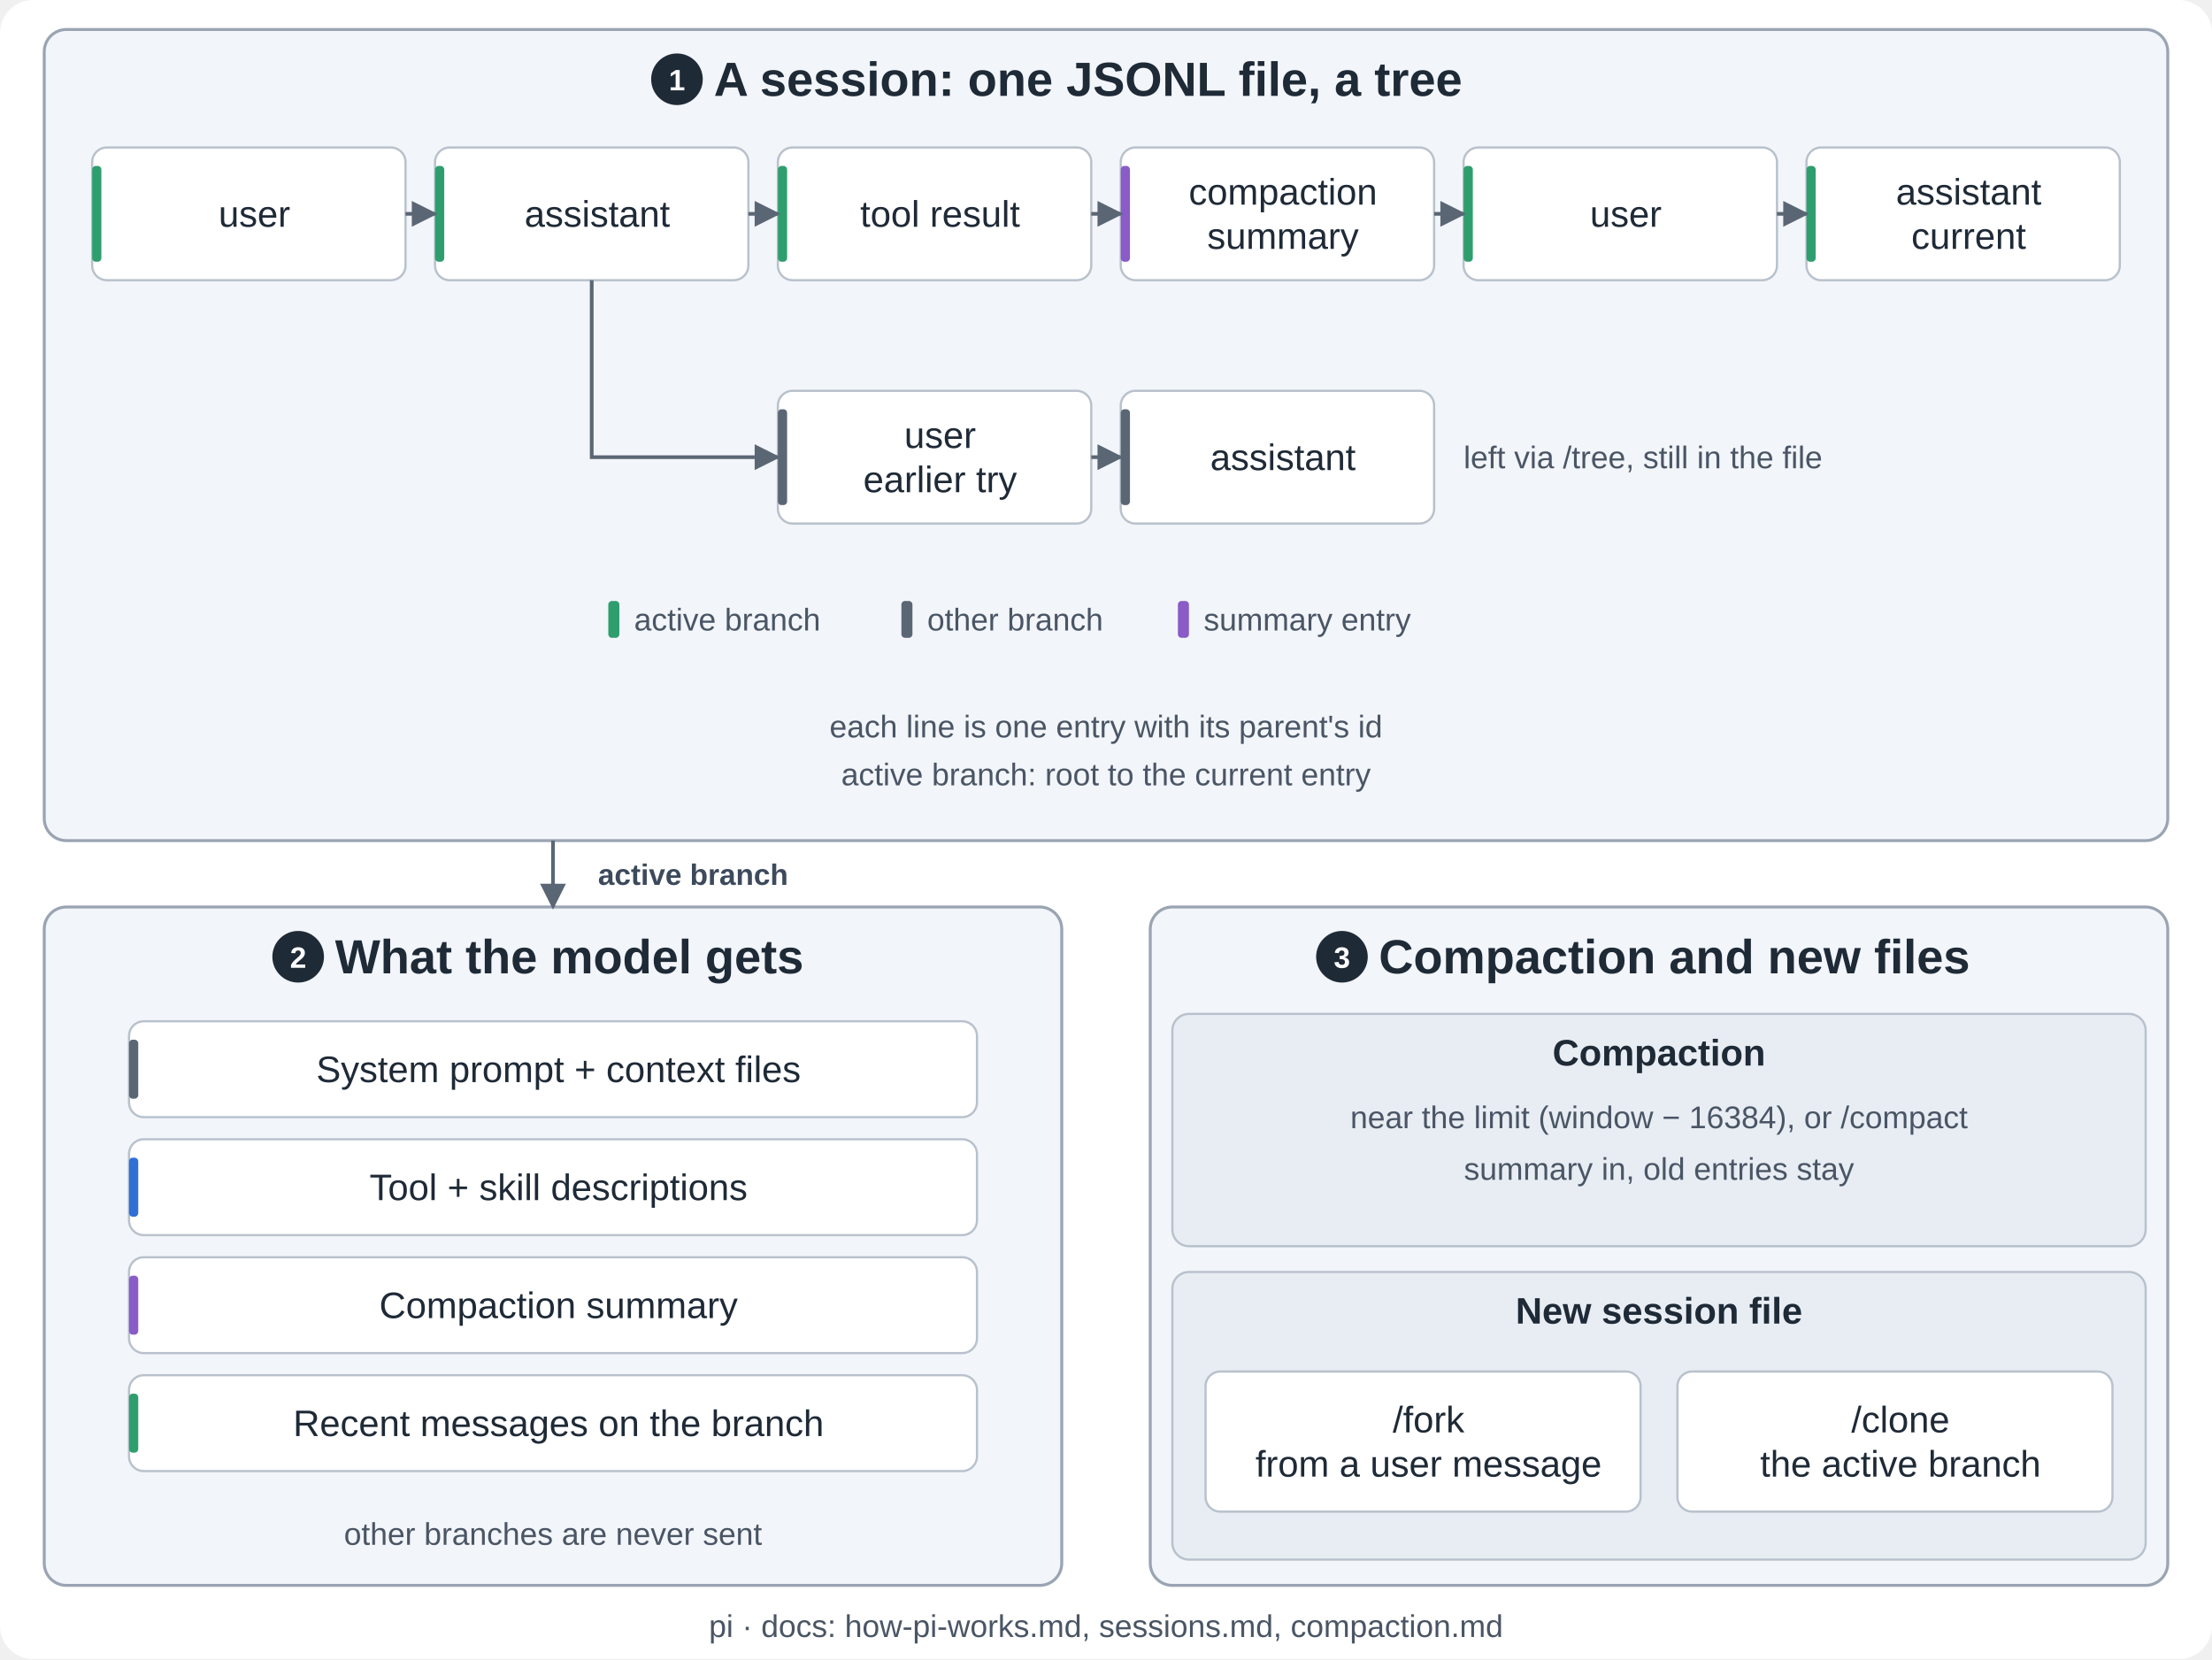
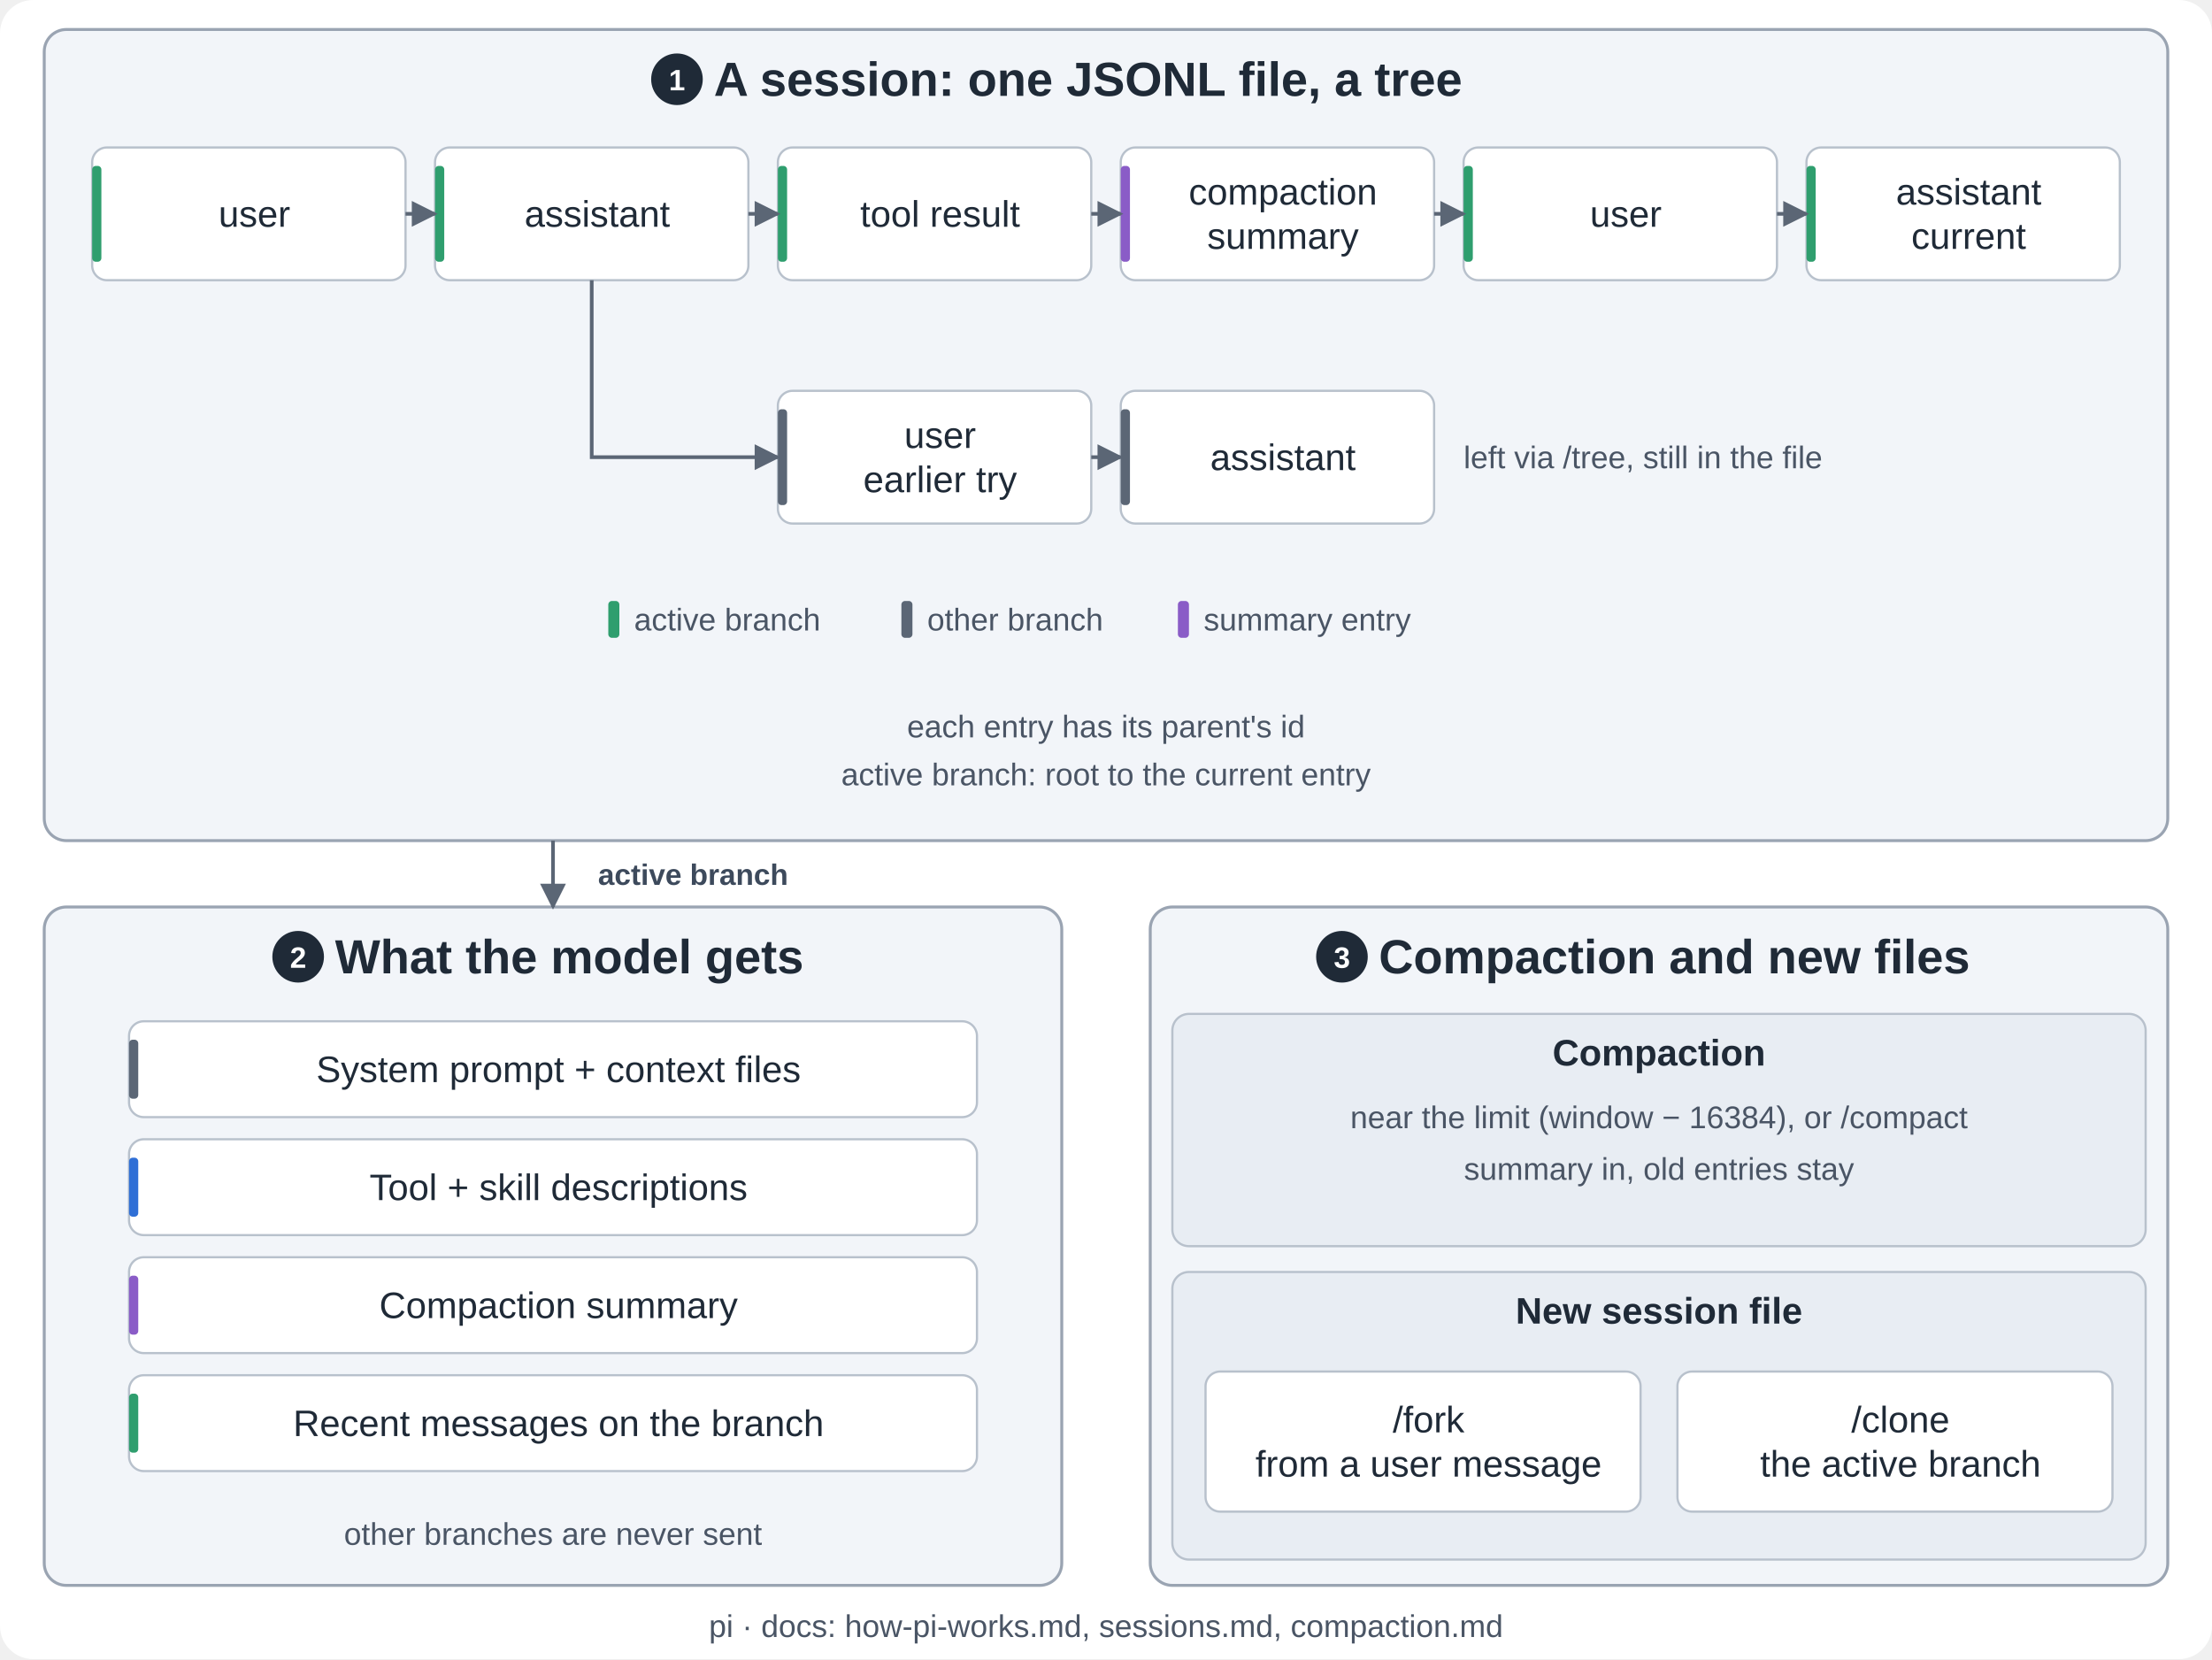
<svg xmlns="http://www.w3.org/2000/svg" viewBox="0 0 1200 900" width="1200" height="900" role="img" aria-labelledby="t d">
  <defs>
    <marker id="arr" viewBox="0 0 10 10" refX="9" refY="5" markerWidth="7" markerHeight="7" orient="auto">
      <path d="M0 0L10 5L0 10z" fill="#5b6675" />
    </marker>
    <marker id="ca" viewBox="0 0 10 10" refX="5" refY="5" markerWidth="6" markerHeight="6" orient="auto">
      <path d="M0 0L10 5L0 10z" fill="#5b6675" />
    </marker>
  </defs>
  <style>
text{font-family:-apple-system,"Helvetica Neue",Arial,"PingFang SC",sans-serif;fill:#1f2a37}
.gt{font-size:26px;font-weight:700}
.st{font-size:20px;font-weight:700}
.ag{font-size:20px}
.q{font-size:18px;fill:#3d4a5c}
.lb{font-size:17px;fill:#4a5565}
.al{font-size:16px;font-weight:600;fill:#3d4a5c;paint-order:stroke;stroke:#ffffff;stroke-width:6px;stroke-linejoin:round}
.grp{fill:#f2f5f9;stroke:#9aa4b2;stroke-width:1.6}
.sub{fill:#e8edf3;stroke:#b8c1cc;stroke-width:1.2}
.agent{fill:#ffffff;stroke:#b8c1cc;stroke-width:1.2}
.human{fill:#d6e6fb;stroke:#9cbbe6;stroke-width:1.2}
.front{fill:#dcf0e0;stroke:#9ccfa8;stroke-width:1.2}
.flow{stroke:#5b6675;stroke-width:2;fill:none;marker-end:url(#arr)}
.back{stroke-dasharray:7 5}
.cyc{stroke:#5b6675;stroke-width:2;fill:none;marker-end:url(#ca)}
.num{fill:#1f2a37}
.numt{font-size:16px;font-weight:700;fill:#ffffff}
</style>
  <rect width="1200" height="900" rx="18" fill="#ffffff" />
  <rect x="24" y="16" width="1152" height="440" rx="12" class="grp" />
  <circle cx="367.25" cy="43" r="14" class="num" />
  <text x="367.25" y="49" class="numt" text-anchor="middle">1</text>
  <text x="387.25" y="52" class="gt" text-anchor="start">A session: one JSONL file, a tree</text>
  <rect x="50" y="80" width="170" height="72" rx="8" class="agent" />
  <rect x="50" y="90" width="5" height="52" rx="2" fill="#2f9e6e" />
  <text x="138.0" y="123.0" class="ag" text-anchor="middle">user</text>
  <rect x="236" y="80" width="170" height="72" rx="8" class="agent" />
  <rect x="236" y="90" width="5" height="52" rx="2" fill="#2f9e6e" />
  <text x="324.0" y="123.0" class="ag" text-anchor="middle">assistant</text>
  <path d="M220 116.0H236" class="flow" />
  <rect x="422" y="80" width="170" height="72" rx="8" class="agent" />
  <rect x="422" y="90" width="5" height="52" rx="2" fill="#2f9e6e" />
  <text x="510.0" y="123.0" class="ag" text-anchor="middle">tool result</text>
  <path d="M406 116.0H422" class="flow" />
  <rect x="608" y="80" width="170" height="72" rx="8" class="agent" />
  <rect x="608" y="90" width="5" height="52" rx="2" fill="#8a5cc7" />
  <text x="696.0" y="111.0" class="ag" text-anchor="middle">compaction</text>
  <text x="696.0" y="135.0" class="ag" text-anchor="middle">summary</text>
  <path d="M592 116.0H608" class="flow" />
  <rect x="794" y="80" width="170" height="72" rx="8" class="agent" />
  <rect x="794" y="90" width="5" height="52" rx="2" fill="#2f9e6e" />
  <text x="882.0" y="123.0" class="ag" text-anchor="middle">user</text>
  <path d="M778 116.0H794" class="flow" />
  <rect x="980" y="80" width="170" height="72" rx="8" class="agent" />
  <rect x="980" y="90" width="5" height="52" rx="2" fill="#2f9e6e" />
  <text x="1068.0" y="111.0" class="ag" text-anchor="middle">assistant</text>
  <text x="1068.0" y="135.0" class="ag" text-anchor="middle">current</text>
  <path d="M964 116.0H980" class="flow" />
  <rect x="422" y="212" width="170" height="72" rx="8" class="agent" />
  <rect x="422" y="222" width="5" height="52" rx="2" fill="#5b6675" />
  <text x="510.0" y="243.0" class="ag" text-anchor="middle">user</text>
  <text x="510.0" y="267.0" class="ag" text-anchor="middle">earlier try</text>
  <rect x="608" y="212" width="170" height="72" rx="8" class="agent" />
  <rect x="608" y="222" width="5" height="52" rx="2" fill="#5b6675" />
  <text x="696.0" y="255.0" class="ag" text-anchor="middle">assistant</text>
  <path d="M321.0 152V248.0H422" class="flow" />
  <path d="M592 248.0H608" class="flow" />
  <text x="794" y="254.0" class="lb" text-anchor="start">left via /tree, still in the file</text>
  <rect x="330" y="326" width="6" height="20" rx="2" fill="#2f9e6e" />
  <text x="344" y="342" class="lb" text-anchor="start">active branch</text>
  <rect x="489" y="326" width="6" height="20" rx="2" fill="#5b6675" />
  <text x="503" y="342" class="lb" text-anchor="start">other branch</text>
  <rect x="639" y="326" width="6" height="20" rx="2" fill="#8a5cc7" />
  <text x="653" y="342" class="lb" text-anchor="start">summary entry</text>
-   <text x="600" y="400" class="lb" text-anchor="middle">each line is one entry with its parent's id</text>
+   <text x="600" y="400" class="lb" text-anchor="middle">each entry has its parent's id</text>
  <text x="600" y="426" class="lb" text-anchor="middle">active branch: root to the current entry</text>
  <rect x="24" y="492" width="552" height="368" rx="12" class="grp" />
  <circle cx="161.75" cy="519" r="14" class="num" />
  <text x="161.75" y="525" class="numt" text-anchor="middle">2</text>
  <text x="181.75" y="528" class="gt" text-anchor="start">What the model gets</text>
  <rect x="70" y="554" width="460" height="52" rx="8" class="agent" />
  <rect x="70" y="564" width="5" height="32" rx="2" fill="#5b6675" />
  <text x="303.0" y="587.0" class="ag" text-anchor="middle">System prompt + context files</text>
  <rect x="70" y="618" width="460" height="52" rx="8" class="agent" />
  <rect x="70" y="628" width="5" height="32" rx="2" fill="#2f6fd6" />
  <text x="303.0" y="651.0" class="ag" text-anchor="middle">Tool + skill descriptions</text>
  <rect x="70" y="682" width="460" height="52" rx="8" class="agent" />
  <rect x="70" y="692" width="5" height="32" rx="2" fill="#8a5cc7" />
  <text x="303.0" y="715.0" class="ag" text-anchor="middle">Compaction summary</text>
  <rect x="70" y="746" width="460" height="52" rx="8" class="agent" />
  <rect x="70" y="756" width="5" height="32" rx="2" fill="#2f9e6e" />
  <text x="303.0" y="779.0" class="ag" text-anchor="middle">Recent messages on the branch</text>
  <text x="300.0" y="838" class="lb" text-anchor="middle">other branches are never sent</text>
  <path d="M300.0 456V492" class="flow" />
  <text x="376.0" y="480" class="al" text-anchor="middle">active branch</text>
  <rect x="624" y="492" width="552" height="368" rx="12" class="grp" />
  <circle cx="728.0" cy="519" r="14" class="num" />
  <text x="728.0" y="525" class="numt" text-anchor="middle">3</text>
  <text x="748.0" y="528" class="gt" text-anchor="start">Compaction and new files</text>
  <rect x="636" y="550" width="528" height="126" rx="9" class="sub" />
  <text x="900.0" y="578" class="st" text-anchor="middle">Compaction</text>
  <text x="900.0" y="612" class="lb" text-anchor="middle">near the limit (window − 16384), or /compact</text>
  <text x="900.0" y="640" class="lb" text-anchor="middle">summary in, old entries stay</text>
  <rect x="636" y="690" width="528" height="156" rx="9" class="sub" />
  <text x="900.0" y="718" class="st" text-anchor="middle">New session file</text>
  <rect x="654" y="744" width="236" height="76" rx="8" class="agent" />
  <text x="775.0" y="777.0" class="ag" text-anchor="middle">/fork</text>
  <text x="775.0" y="801.0" class="ag" text-anchor="middle">from a user message</text>
  <rect x="910" y="744" width="236" height="76" rx="8" class="agent" />
  <text x="1031.0" y="777.0" class="ag" text-anchor="middle">/clone</text>
  <text x="1031.0" y="801.0" class="ag" text-anchor="middle">the active branch</text>
  <text x="600" y="888" class="lb" text-anchor="middle">pi · docs: how-pi-works.md, sessions.md, compaction.md</text>
</svg>
